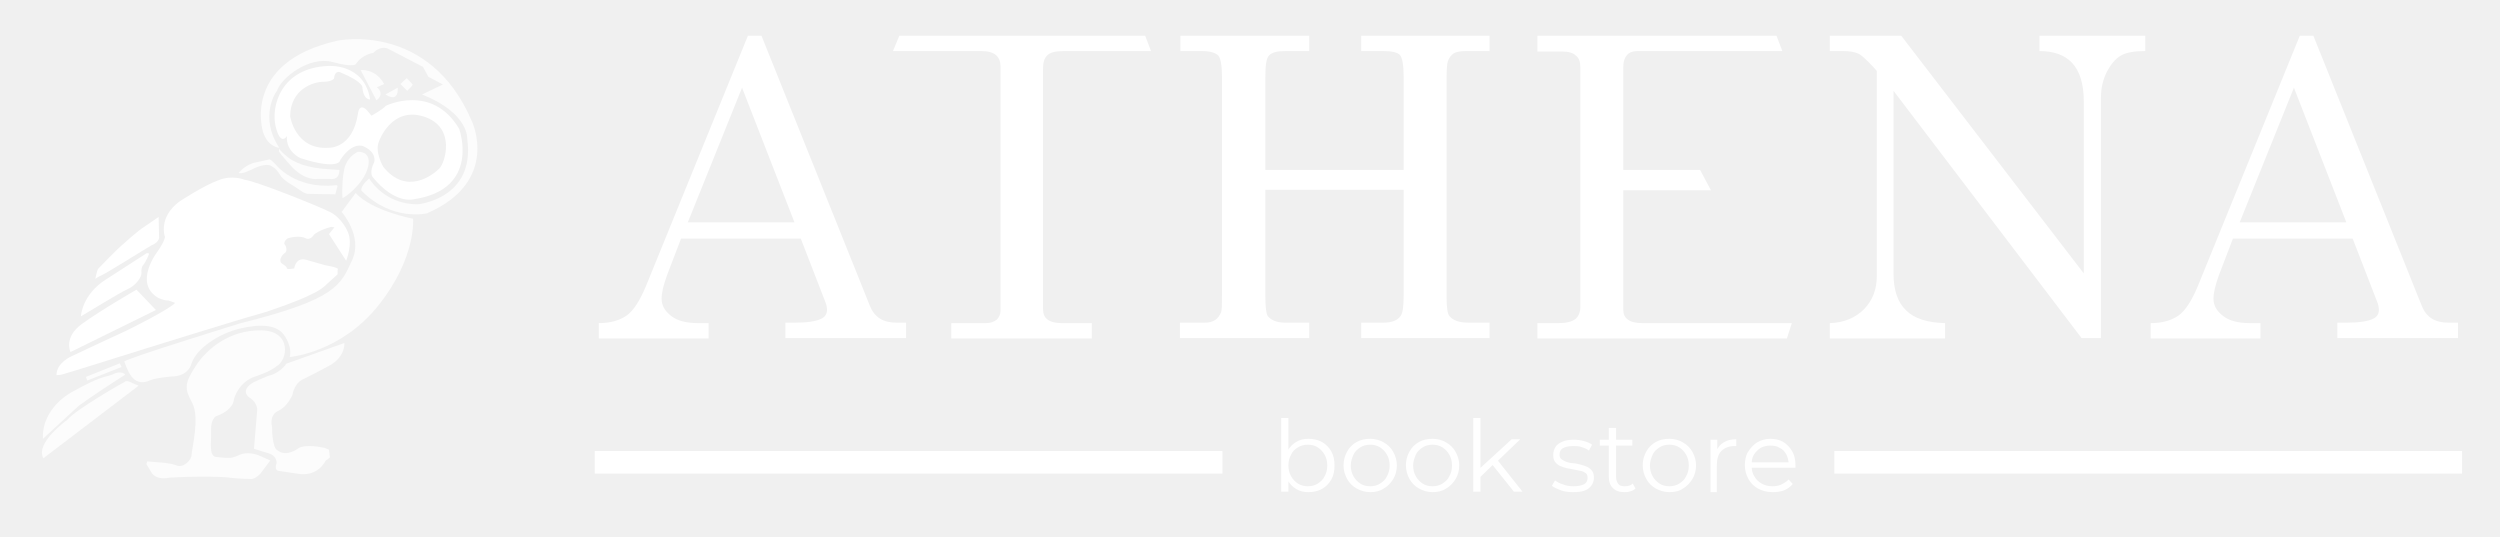
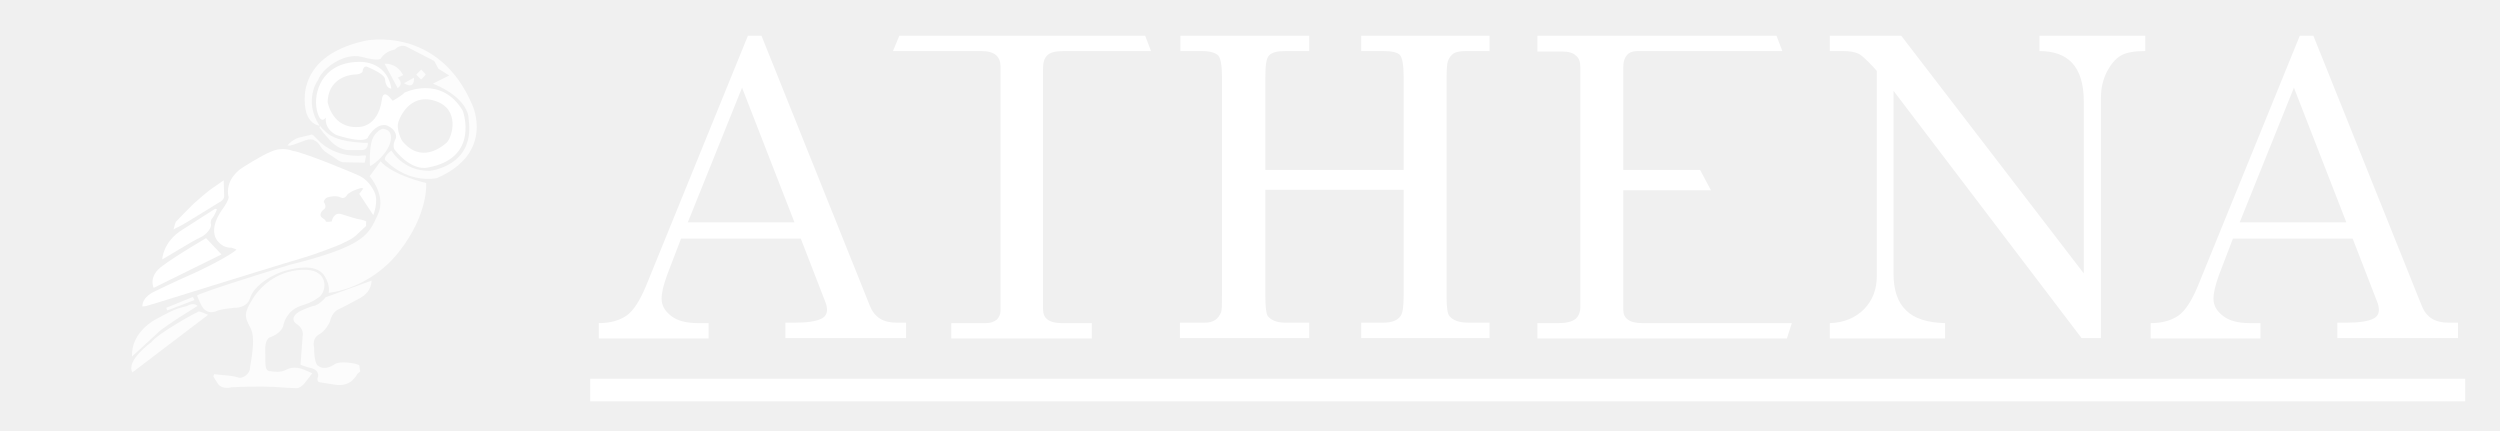
- <svg xmlns="http://www.w3.org/2000/svg" version="1.1" id="Capa_1" x="0px" y="0px" viewBox="0 0 553.2 118.8" style="enable-background:new 0 0 553.2 118.8;" xml:space="preserve">
+ <svg xmlns="http://www.w3.org/2000/svg" version="1.1" id="Capa_1" x="0px" y="0px" viewBox="0 0 553.2 95.2" style="enable-background:new 0 0 553.2 95.2;" xml:space="preserve">
  <style type="text/css">
- 	.st0{fill:#07739C;}
- 	.st1{fill:#FFFFFF;}
- 	.st2{fill:none;stroke:#FFFFFF;stroke-width:5;stroke-linecap:square;stroke-miterlimit:10;}
- 	.st3{fill:#FCFCFC;}
- 	.st4{fill:#F7F7F7;}
- 	.st5{fill:#F4B498;}
- 	.st6{fill:#212121;}
- 	.st7{fill:none;stroke:#212121;stroke-width:5;stroke-linecap:square;stroke-miterlimit:10;}
- 	.st8{fill:none;stroke:#000000;stroke-width:5;stroke-linecap:square;stroke-miterlimit:10;}
+ 	.st0{display:none;fill:#1D1D1B;}
+ 	.st1{fill:#07739C;}
+ 	.st2{fill:#FFFFFF;}
+ 	.st3{fill:none;stroke:#FFFFFF;stroke-width:5;stroke-linecap:square;stroke-miterlimit:10;}
+ 	.st4{fill:#FCFCFC;}
+ 	.st5{fill:#F7F7F7;}
+ 	.st6{fill:#F4B498;}
+ 	.st7{fill:#212121;}
+ 	.st8{fill:none;stroke:#212121;stroke-width:5;stroke-linecap:square;stroke-miterlimit:10;}
+ 	.st9{fill:none;stroke:#000000;stroke-width:5;stroke-linecap:square;stroke-miterlimit:10;}
</style>
+   <rect x="-0.8" y="0" class="st0" width="554" height="95.2" />
+   <g>
+     <path class="st2" d="M165.5,7.9h3l24,59.8c1,2.5,2.9,3.7,5.9,3.7h2.1v3.4h-26.7v-3.4h2.1c2.8,0,4.7-0.3,5.9-0.9   c0.8-0.4,1.2-1.1,1.2-1.9c0-0.5-0.1-1.1-0.3-1.6l-5.5-14.2h-26.5l-3.1,8.1c-0.8,2.2-1.2,3.9-1.2,5.2c0,1.5,0.7,2.7,2.1,3.8   c1.4,1.1,3.4,1.6,6,1.6h2.3v3.4h-24.3v-3.4c2.6,0,4.6-0.6,6.2-1.7c1.5-1.1,2.9-3.3,4.2-6.4L165.5,7.9z M164.2,19.4l-12,29.8h23.6   L164.2,19.4z" />
+     <path class="st2" d="M199,7.9h54.4l1.3,3.4c0,0-10.6,0-19.3,0c-1.8,0-3,0.3-3.6,0.9c-0.7,0.6-1,1.6-1,3v53.1c0,1.1,0.3,1.9,1,2.4   c0.6,0.5,1.7,0.8,3.1,0.8h6.7v3.4h-31.1v-3.4h7.7c1,0,1.8-0.3,2.4-0.8c0.5-0.5,0.8-1.2,0.8-2V14.8c0-1.1-0.3-2-1-2.6   c-0.7-0.6-1.8-0.9-3.3-0.9c-4.4,0-19.5,0-19.5,0L199,7.9z" />
+     <path class="st2" d="M261.1,7.9h28.6v3.4h-5.3c-1.8,0-3,0.3-3.6,1c-0.6,0.6-0.8,2.2-0.8,4.7v20.6h30.6V17c0-2.6-0.3-4.2-0.8-4.8   c-0.5-0.6-1.8-0.9-3.7-0.9h-4.9V7.9h28.4v3.4h-5.2c-1.3,0-2.2,0.2-2.7,0.5c-0.5,0.3-1,0.9-1.3,1.7c-0.2,0.5-0.3,1.9-0.3,4v48.2   c0,2.3,0.2,3.7,0.6,4.2c0.8,1,2.2,1.5,4.3,1.5h4.6v3.4h-28.4v-3.4h4.9c1.9,0,3.2-0.5,3.9-1.6c0.4-0.6,0.6-2.1,0.6-4.5V42H280v23.6   c0,2.4,0.2,3.8,0.5,4.3c0.8,1,2.1,1.5,3.9,1.5h5.3v3.4h-28.6v-3.4h5.5c1,0,1.7-0.2,2.3-0.6c0.6-0.4,1-1,1.3-1.7   c0.2-0.5,0.2-1.8,0.2-3.8V17c0-2.5-0.3-4.1-0.8-4.7c-0.6-0.6-1.8-1-3.6-1h-4.8V7.9z" />
+     <path class="st2" d="M340.1,7.9h53l1.3,3.4c0,0-14.8,0-18.9,0h-13.1c-1.1,0-1.9,0.3-2.4,0.9c-0.5,0.6-0.8,1.4-0.8,2.6v22.8h17   l2.4,4.5l-19.4,0v26.4c0,1,0.3,1.7,1,2.2c0.6,0.5,1.7,0.8,3.2,0.8h10.4c11.2,0,22.7,0,22.7,0l-1.1,3.4h-55.2v-3.4h4.6   c1.8,0,3-0.3,3.8-0.9c0.7-0.6,1.1-1.5,1.1-2.7v-53c0-1.2-0.3-2.1-1-2.6c-0.6-0.6-1.6-0.9-3-0.9h-5.5V7.9z" />
+     <path class="st2" d="M404.7,7.9h16l40.4,52.6V22.4c0-3.8-0.9-6.7-2.6-8.5c-1.6-1.7-4-2.6-7.2-2.6V7.9h23.4v3.4   c-2.4,0-4.2,0.3-5.4,1c-1.2,0.7-2.2,1.9-3.1,3.6c-0.9,1.8-1.3,3.7-1.3,5.7v53.2h-4.3L419,20.1v40.4c0,3.7,0.9,6.4,2.8,8.2   c1.8,1.8,4.7,2.7,8.6,2.8v3.4h-25.5v-3.4c3.2-0.1,5.7-1.2,7.6-3.1c1.9-2,2.8-4.4,2.8-7.3V15.7l-0.8-0.9c-1.5-1.6-2.6-2.6-3.2-2.9   c-0.9-0.4-2-0.6-3.4-0.6h-3V7.9z" />
+     <path class="st2" d="M508.9,7.9h3l24,59.8c1,2.5,2.9,3.7,5.9,3.7h2.1v3.4h-26.7v-3.4h2.1c2.8,0,4.7-0.3,5.9-0.9   c0.8-0.4,1.2-1.1,1.2-1.9c0-0.5-0.1-1.1-0.3-1.6l-5.5-14.2h-26.5l-3.1,8.1c-0.8,2.2-1.2,3.9-1.2,5.2c0,1.5,0.7,2.7,2.1,3.8   c1.4,1.1,3.4,1.6,6,1.6h2.3v3.4h-24.3v-3.4c2.6,0,4.6-0.6,6.2-1.7c1.5-1.1,2.9-3.3,4.2-6.4L508.9,7.9z M507.6,19.4l-12,29.8h23.6   L507.6,19.4z" />
+   </g>
+   <line class="st3" x1="133.1" y1="86.3" x2="543" y2="86.3" />
  <g>
    <g>
-       <path class="st1" d="M165.5,7.9h3l24,59.8c1,2.5,2.9,3.7,5.9,3.7h2.1v3.4h-26.7v-3.4h2.1c2.8,0,4.7-0.3,5.9-0.9    c0.8-0.4,1.2-1.1,1.2-1.9c0-0.5-0.1-1.1-0.3-1.6l-5.5-14.2h-26.5l-3.1,8.1c-0.8,2.2-1.2,3.9-1.2,5.2c0,1.5,0.7,2.7,2.1,3.8    c1.4,1.1,3.4,1.6,6,1.6h2.3v3.4h-24.3v-3.4c2.6,0,4.6-0.6,6.2-1.7c1.5-1.1,2.9-3.3,4.2-6.4L165.5,7.9z M164.2,19.4l-12,29.8h23.6    L164.2,19.4z" />
-       <path class="st1" d="M199,7.9h54.4l1.3,3.4c0,0-10.6,0-19.3,0c-1.8,0-3,0.3-3.6,0.9c-0.7,0.6-1,1.6-1,3v53.1c0,1.1,0.3,1.9,1,2.4    c0.6,0.5,1.7,0.8,3.1,0.8h6.7v3.4h-31.1v-3.4h7.7c1,0,1.8-0.3,2.4-0.8c0.5-0.5,0.8-1.2,0.8-2V14.8c0-1.1-0.3-2-1-2.6    c-0.7-0.6-1.8-0.9-3.3-0.9c-4.4,0-19.5,0-19.5,0L199,7.9z" />
-       <path class="st1" d="M261.1,7.9h28.6v3.4h-5.3c-1.8,0-3,0.3-3.6,1c-0.6,0.6-0.8,2.2-0.8,4.7v20.6h30.6V17c0-2.6-0.3-4.2-0.8-4.8    c-0.5-0.6-1.8-0.9-3.7-0.9h-4.9V7.9h28.4v3.4h-5.2c-1.3,0-2.2,0.2-2.7,0.5c-0.5,0.3-1,0.9-1.3,1.7c-0.2,0.5-0.3,1.9-0.3,4v48.2    c0,2.3,0.2,3.7,0.6,4.2c0.8,1,2.2,1.5,4.3,1.5h4.6v3.4h-28.4v-3.4h4.9c1.9,0,3.2-0.5,3.9-1.6c0.4-0.6,0.6-2.1,0.6-4.5V42H280v23.6    c0,2.4,0.2,3.8,0.5,4.3c0.8,1,2.1,1.5,3.9,1.5h5.3v3.4h-28.6v-3.4h5.5c1,0,1.7-0.2,2.3-0.6c0.6-0.4,1-1,1.3-1.7    c0.2-0.5,0.2-1.8,0.2-3.8V17c0-2.5-0.3-4.1-0.8-4.7c-0.6-0.6-1.8-1-3.6-1h-4.8V7.9z" />
-       <path class="st1" d="M340.1,7.9h53l1.3,3.4c0,0-14.8,0-18.9,0h-13.1c-1.1,0-1.9,0.3-2.4,0.9c-0.5,0.6-0.8,1.4-0.8,2.6v22.8h17    l2.4,4.5l-19.4,0v26.4c0,1,0.3,1.7,1,2.2c0.6,0.5,1.7,0.8,3.2,0.8h10.4c11.2,0,22.7,0,22.7,0l-1.1,3.4h-55.2v-3.4h4.6    c1.8,0,3-0.3,3.8-0.9c0.7-0.6,1.1-1.5,1.1-2.7v-53c0-1.2-0.3-2.1-1-2.6c-0.6-0.6-1.6-0.9-3-0.9h-5.5V7.9z" />
-       <path class="st1" d="M404.7,7.9h16l40.4,52.6V22.4c0-3.8-0.9-6.7-2.6-8.5c-1.6-1.7-4-2.6-7.2-2.6V7.9h23.4v3.4    c-2.4,0-4.2,0.3-5.4,1c-1.2,0.7-2.2,1.9-3.1,3.6c-0.9,1.8-1.3,3.7-1.3,5.7v53.2h-4.3L419,20.1v40.4c0,3.7,0.9,6.4,2.8,8.2    c1.8,1.8,4.7,2.7,8.6,2.8v3.4h-25.5v-3.4c3.2-0.1,5.7-1.2,7.6-3.1c1.9-2,2.8-4.4,2.8-7.3V15.7l-0.8-0.9c-1.5-1.6-2.6-2.6-3.2-2.9    c-0.9-0.4-2-0.6-3.4-0.6h-3V7.9z" />
-       <path class="st1" d="M508.9,7.9h3l24,59.8c1,2.5,2.9,3.7,5.9,3.7h2.1v3.4h-26.7v-3.4h2.1c2.8,0,4.7-0.3,5.9-0.9    c0.8-0.4,1.2-1.1,1.2-1.9c0-0.5-0.1-1.1-0.3-1.6l-5.5-14.2h-26.5l-3.1,8.1c-0.8,2.2-1.2,3.9-1.2,5.2c0,1.5,0.7,2.7,2.1,3.8    c1.4,1.1,3.4,1.6,6,1.6h2.3v3.4h-24.3v-3.4c2.6,0,4.6-0.6,6.2-1.7c1.5-1.1,2.9-3.3,4.2-6.4L508.9,7.9z M507.6,19.4l-12,29.8h23.6    L507.6,19.4z" />
+       <path class="st2" d="M38.9,49.1c0,0,3.7-3.9,4.5-4.5c0,0,2.4-2.2,3.8-3.1l2.3-1.6l0.1,3.4c0,0,0.2,0.9-1.3,1.6    c-1.5,0.9-7.7,4.8-8.6,5.2c-0.9,0.4-1.3,0.7-1.3,0.7S38.7,49.5,38.9,49.1z" />
+       <path class="st2" d="M35.9,57.4c0,0,0.1-3.9,4.5-6.6l7.2-4.6l0.4,0.1c0,0-0.4,1.3-1.2,2.2c0,0-0.3,0.6-0.1,1.2    c0.1,0.7-0.9,2.2-2.5,2.9C42.6,53.3,36.2,57.3,35.9,57.4z" />
+       <path class="st2" d="M45.6,52.7l3.4,3.6l-15,7.4c0,0-1.3-2.6,2-4.9C39.2,56.4,45.6,52.7,45.6,52.7z" />
+       <path class="st2" d="M34.2,64.5c0,0-2.7,1.1-2.7,3.3c0,0,0.6,0,0.9-0.1c0.2,0,14.9-4.6,14.9-4.6s16.8-5.2,19.6-6s8-2.8,8.6-3.1    c0.6-0.4,2.4-0.9,3.8-2.4L81,50v-0.8c0,0,0.7-0.3-2.1-0.8c0,0-1.5-0.4-3.3-1S73.4,49,73.4,49s-1.2,0.2-1.3,0    c-0.1-0.2,0-0.3-0.8-0.8c-0.8-0.5-0.2-1.5,0.4-1.9s0.2-1.3,0-1.5s0.2-0.9,0.7-1.1c0.5-0.2,2.1-0.5,3,0s1.5-0.7,1.5-0.7    s0.8-0.8,3-1.4l0.5,0.1l-0.9,1.2l3.1,4.7c0,0,1.2-2.9,0.3-5c0,0-1-2.5-3.2-3.6c-2.2-1.1-13.2-5.5-14.9-5.6c0,0-2.2-1-4.7,0.1    c-2.5,1-6.6,3.7-6.6,3.7s-2.6,1.6-3,4.4c0,0-0.2,1.1,0.1,2c0,0,0.1,0.6-1.3,2.6c0,0-4.4,5.5,0.1,8.2c0,0,0.9,0.5,1.8,0.4    c0,0,0.9,0.3,1.1,0.4c0.2,0-1.5,1.5-8.6,4.9C41.2,61.2,38.1,62.6,34.2,64.5z" />
+       <path class="st4" d="M63.6,32.2c0,0,1.2-1.6,3.2-1.9l2.1-0.5c0,0,0.1-0.3,1.3,1c0,0,3.4,4.3,10.4,3.6c0,0,0.1-0.1,0.4,0.1L80.7,36    l-4.7-0.1c0,0-0.5,0.1-1.7-0.8c-1.2-0.9-2.6-1.4-3.3-2.6c-0.7-1.2-1.4-1.4-1.4-1.4s-0.6-0.7-2.7,0.2    C64.7,32.1,64.4,32.3,63.6,32.2z" />
+       <polygon class="st4" points="36.8,68.1 37,68.7 43,66.4 42.7,65.7   " />
+       <path class="st4" d="M34.4,70.7c0,0-5.4,2.7-5.2,8.2l6.2-5.7c0,0,2.1-1.7,8.3-5.5c0,0-0.7-0.9-2.3,0    C39.9,68.2,39.6,67.8,34.4,70.7z" />
+       <path class="st4" d="M33.5,75.7c0,0-5.7,4.1-4.2,6.7l16.7-12.7c0,0,0.2,0-0.6-0.3c0,0-0.9-0.4-1-0.4c0,0-0.6-0.2-0.7,0.1    C43.5,69,34.8,73.9,33.5,75.7z" />
+       <path class="st4" d="M84.2,35.7l-2.4,3.3c0,0,3.8,4.3,1.8,8.5c-2,4.3-2.6,6.9-19.5,11.1c0,0-20.1,6.2-20.5,6.8    c0,0,0.7,1.8,1.1,2.4c0,0,1,2,3.3,1c0,0,0.7-0.4,3.9-0.7c0,0,2.8,0.2,3.5-2.3c0.8-2.5,4.7-5.2,8.5-6.1c3.7-0.9,6.7-0.7,8,1.5    s0.8,3.6,0.8,3.6s9-0.7,15.6-9.1s6-15.2,6-15.2S87.1,38.9,84.2,35.7z" />
+       <path class="st4" d="M59.5,82.1c0,0,1.7,0.3,2.7,0.1c0,0,0.6-0.1,1.4-0.5c0,0,1.5-0.9,3.9,0.2l1.6,0.7l-1.7,2.2c0,0-0.8,1-1.7,1.1    c0,0-2.9-0.1-3.8-0.2c-0.9-0.1-5-0.3-10.7,0c0,0-2,0.6-3-0.8l-1-1.6l0.2-0.5l1.9,0.2c0,0,2.1,0.1,3.3,0.5c1.2,0.5,2.7-1,2.7-1.9    s1.5-6.6,0.1-9.1s-1.4-3.3,0.6-6.5c2-3.2,6.1-6.4,11.6-6.3s4.7,5.4,2.6,6.3c0,0-0.8,0.8-3.7,1.7c-2.9,1-3.7,3.6-3.8,4.3    c-0.1,0.6-0.8,1.9-3.1,2.7c0,0-1,0.5-0.9,2.7C58.8,79.7,58.4,81.8,59.5,82.1z" />
+       <path class="st4" d="M72,65.8l10.2-3.7c0,0,0.2,2.4-2.6,3.9c-2.8,1.5-3.7,2-4.8,2.5c0,0-1.3,0.5-1.8,2.7c0,0-0.9,2-2.4,2.8    s-1.2,2.6-1.1,2.9c0,0.3,0,3.8,1,4.1c0,0,1.3,1.2,3.7-0.5c0,0,1.1-0.7,4.5,0l0.8,0.3l0.2,1.4c0,0-0.5,0.4-0.6,0.5    c-0.1,0-1.2,3.1-5.1,2.4l-3.2-0.5c0,0-0.9,0-0.4-1.4c0,0,0.2-1.3-1.4-1.7s-2.5-0.8-2.5-0.8L67,74c0,0,0.2-1.4-1.5-2.4    c0,0-1.7-1.2,0.8-2.7c0,0,2.3-1.1,3.1-1.2S71.7,66.4,72,65.8z" />
+       <path class="st4" d="M85.1,14.1c0,0,2.6-0.3,4.1,2.5L88,17.2c0,0,1.5,1.2,0,2.3L85.1,14.1z" />
+       <path class="st4" d="M89.4,18.4l2.2-1.2C91.6,17.2,91.9,20,89.4,18.4z" />
+       <path class="st4" d="M92.1,16.5l1.1-1.1c0,0,1,1,1,1.1s-1,1.1-1,1.1L92.1,16.5z" />
+       <path class="st4" d="M84.6,28.5c0,0-1.5,0.5-2.2,2.3s-0.6,5.7-0.5,5.9c0.1,0.2,3.7-2.3,4.5-5.3C87.1,28.4,84.6,28.5,84.6,28.5z" />
+       <path class="st4" d="M78.1,31.4c0,0,2.8,0.3,3.3,0.2c0,0,0.2,1.8-1.7,1.6c0,0-1.5,0-2.2,0c0,0-2.3,0.4-4.7-2.4    c0,0-1.4-1.5-1.6-1.9c-0.2-0.3-0.5-0.6-0.5-0.6l0.1-0.5c0,0,0.3,0.5,1,1.1C72.7,29.9,74.5,31,78.1,31.4z" />
    </g>
-     <g>
-       <g>
-         <g>
-           <path class="st1" d="M283.5,108.8V92.5h1.6v8.2l-0.2,2.3l0.2,2.3v3.5H283.5z M289.5,108.9c-1,0-1.9-0.2-2.7-0.7      c-0.8-0.5-1.4-1.1-1.9-2c-0.5-0.9-0.7-1.9-0.7-3.2c0-1.3,0.2-2.3,0.7-3.2c0.5-0.9,1.1-1.5,1.9-2c0.8-0.5,1.7-0.7,2.7-0.7      c1.1,0,2.1,0.2,3,0.7c0.9,0.5,1.6,1.2,2.1,2.1c0.5,0.9,0.7,1.9,0.7,3.1c0,1.2-0.2,2.2-0.7,3.1c-0.5,0.9-1.2,1.6-2.1,2.1      C291.6,108.7,290.6,108.9,289.5,108.9z M289.4,107.6c0.8,0,1.6-0.2,2.2-0.6c0.6-0.4,1.2-0.9,1.5-1.6c0.4-0.7,0.6-1.5,0.6-2.4      c0-0.9-0.2-1.7-0.6-2.4c-0.4-0.7-0.9-1.2-1.5-1.6c-0.6-0.4-1.4-0.6-2.2-0.6s-1.6,0.2-2.2,0.6c-0.7,0.4-1.2,0.9-1.5,1.6      c-0.4,0.7-0.6,1.5-0.6,2.4c0,0.9,0.2,1.7,0.6,2.4c0.4,0.7,0.9,1.2,1.5,1.6C287.8,107.4,288.6,107.6,289.4,107.6z" />
-           <path class="st1" d="M303.2,108.9c-1.1,0-2.1-0.3-3-0.8c-0.9-0.5-1.6-1.2-2.1-2.1c-0.5-0.9-0.8-1.9-0.8-3c0-1.2,0.3-2.2,0.8-3.1      c0.5-0.9,1.2-1.6,2.1-2.1c0.9-0.5,1.9-0.7,3-0.7c1.1,0,2.2,0.3,3,0.8c0.9,0.5,1.6,1.2,2.1,2.1s0.8,1.9,0.8,3      c0,1.1-0.3,2.2-0.8,3s-1.2,1.6-2.1,2.1C305.3,108.7,304.3,108.9,303.2,108.9z M303.2,107.6c0.8,0,1.6-0.2,2.2-0.6      c0.6-0.4,1.2-0.9,1.5-1.6c0.4-0.7,0.6-1.5,0.6-2.4c0-0.9-0.2-1.7-0.6-2.4c-0.4-0.7-0.9-1.2-1.5-1.6c-0.6-0.4-1.4-0.6-2.2-0.6      c-0.8,0-1.6,0.2-2.2,0.6s-1.2,0.9-1.5,1.6s-0.6,1.5-0.6,2.4c0,0.9,0.2,1.7,0.6,2.4c0.4,0.7,0.9,1.2,1.5,1.6      S302.3,107.6,303.2,107.6z" />
-           <path class="st1" d="M317,108.9c-1.1,0-2.1-0.3-3-0.8c-0.9-0.5-1.6-1.2-2.1-2.1c-0.5-0.9-0.8-1.9-0.8-3c0-1.2,0.3-2.2,0.8-3.1      c0.5-0.9,1.2-1.6,2.1-2.1c0.9-0.5,1.9-0.7,3-0.7c1.1,0,2.2,0.3,3,0.8c0.9,0.5,1.6,1.2,2.1,2.1s0.8,1.9,0.8,3      c0,1.1-0.3,2.2-0.8,3s-1.2,1.6-2.1,2.1C319.1,108.7,318.1,108.9,317,108.9z M317,107.6c0.8,0,1.6-0.2,2.2-0.6      c0.6-0.4,1.2-0.9,1.5-1.6c0.4-0.7,0.6-1.5,0.6-2.4c0-0.9-0.2-1.7-0.6-2.4c-0.4-0.7-0.9-1.2-1.5-1.6c-0.6-0.4-1.4-0.6-2.2-0.6      c-0.8,0-1.6,0.2-2.2,0.6s-1.2,0.9-1.5,1.6s-0.6,1.5-0.6,2.4c0,0.9,0.2,1.7,0.6,2.4c0.4,0.7,0.9,1.2,1.5,1.6      S316.1,107.6,317,107.6z" />
-           <path class="st1" d="M326,108.8V92.5h1.6v16.3H326z M327.3,105.8l0-2l7.2-6.6h1.9l-5.1,4.9l-0.9,0.7L327.3,105.8z M335,108.8      l-4.8-6l1-1.2l5.7,7.2H335z" />
-           <path class="st1" d="M348.1,108.9c-1,0-1.9-0.1-2.7-0.4s-1.5-0.6-2-1l0.7-1.2c0.5,0.4,1.1,0.7,1.8,0.9c0.7,0.3,1.5,0.4,2.3,0.4      c1.1,0,1.9-0.2,2.4-0.5c0.5-0.3,0.7-0.8,0.7-1.4c0-0.4-0.1-0.8-0.4-1s-0.6-0.4-1.1-0.5c-0.4-0.1-0.9-0.2-1.5-0.3      c-0.5-0.1-1.1-0.2-1.6-0.3c-0.5-0.1-1-0.3-1.5-0.5c-0.4-0.2-0.8-0.5-1.1-0.9s-0.4-0.9-0.4-1.6c0-0.6,0.2-1.2,0.5-1.7      s0.9-0.9,1.6-1.2c0.7-0.3,1.5-0.4,2.5-0.4c0.7,0,1.5,0.1,2.2,0.3c0.7,0.2,1.4,0.5,1.8,0.8l-0.7,1.3c-0.5-0.4-1.1-0.6-1.7-0.8      c-0.6-0.2-1.2-0.2-1.8-0.2c-1,0-1.8,0.2-2.3,0.5s-0.7,0.8-0.7,1.4c0,0.4,0.1,0.8,0.4,1c0.3,0.2,0.6,0.4,1.1,0.6      c0.4,0.1,0.9,0.3,1.5,0.3s1.1,0.2,1.6,0.3c0.5,0.1,1,0.3,1.5,0.5c0.4,0.2,0.8,0.5,1.1,0.9s0.4,0.9,0.4,1.5      c0,0.7-0.2,1.3-0.6,1.8c-0.4,0.5-0.9,0.9-1.6,1.1C350,108.8,349.1,108.9,348.1,108.9z" />
-           <path class="st1" d="M354,98.6v-1.3h7.2v1.3H354z M359.4,108.9c-1.1,0-1.9-0.3-2.5-0.9c-0.6-0.6-0.9-1.4-0.9-2.5V94.7h1.6v10.8      c0,0.7,0.2,1.2,0.5,1.6c0.3,0.4,0.8,0.5,1.5,0.5c0.7,0,1.3-0.2,1.7-0.6l0.6,1.1c-0.3,0.3-0.7,0.5-1.1,0.6      C360.3,108.9,359.9,108.9,359.4,108.9z" />
-           <path class="st1" d="M369.4,108.9c-1.1,0-2.1-0.3-3-0.8c-0.9-0.5-1.6-1.2-2.1-2.1c-0.5-0.9-0.8-1.9-0.8-3c0-1.2,0.3-2.2,0.8-3.1      c0.5-0.9,1.2-1.6,2.1-2.1c0.9-0.5,1.9-0.7,3-0.7c1.1,0,2.2,0.3,3,0.8c0.9,0.5,1.6,1.2,2.1,2.1s0.8,1.9,0.8,3      c0,1.1-0.3,2.2-0.8,3s-1.2,1.6-2.1,2.1C371.6,108.7,370.5,108.9,369.4,108.9z M369.4,107.6c0.8,0,1.6-0.2,2.2-0.6      c0.6-0.4,1.2-0.9,1.5-1.6c0.4-0.7,0.6-1.5,0.6-2.4c0-0.9-0.2-1.7-0.6-2.4c-0.4-0.7-0.9-1.2-1.5-1.6c-0.6-0.4-1.4-0.6-2.2-0.6      c-0.8,0-1.6,0.2-2.2,0.6s-1.2,0.9-1.5,1.6s-0.6,1.5-0.6,2.4c0,0.9,0.2,1.7,0.6,2.4c0.4,0.7,0.9,1.2,1.5,1.6      S368.6,107.6,369.4,107.6z" />
-           <path class="st1" d="M378.5,108.8V97.3h1.5v3.1l-0.2-0.5c0.3-0.9,0.9-1.6,1.6-2c0.8-0.5,1.7-0.7,2.8-0.7v1.5c-0.1,0-0.1,0-0.2,0      c-0.1,0-0.1,0-0.2,0c-1.2,0-2.2,0.4-2.9,1.1c-0.7,0.7-1,1.8-1,3.2v5.9H378.5z" />
-           <path class="st1" d="M392.2,108.9c-1.2,0-2.3-0.3-3.2-0.8c-0.9-0.5-1.6-1.2-2.1-2.1c-0.5-0.9-0.8-1.9-0.8-3s0.2-2.2,0.7-3      s1.2-1.6,2-2.1c0.9-0.5,1.8-0.8,2.9-0.8c1.1,0,2.1,0.2,2.9,0.7c0.8,0.5,1.5,1.2,2,2.1c0.5,0.9,0.7,1.9,0.7,3.1      c0,0.1,0,0.2,0,0.2c0,0.1,0,0.2,0,0.3h-10.1v-1.2h9.2l-0.6,0.5c0-0.8-0.2-1.6-0.5-2.2c-0.4-0.7-0.8-1.2-1.5-1.5      c-0.6-0.4-1.3-0.5-2.1-0.5c-0.8,0-1.5,0.2-2.1,0.5c-0.6,0.4-1.1,0.9-1.5,1.5c-0.4,0.7-0.5,1.4-0.5,2.3v0.2      c0,0.9,0.2,1.7,0.6,2.3c0.4,0.7,0.9,1.2,1.6,1.6s1.5,0.6,2.4,0.6c0.7,0,1.4-0.1,2-0.4s1.1-0.6,1.6-1.1l0.9,1      c-0.5,0.6-1.2,1.1-1.9,1.4C394,108.8,393.2,108.9,392.2,108.9z" />
-         </g>
-       </g>
-       <line class="st2" x1="134.1" y1="102.3" x2="268" y2="102.3" />
-       <line class="st2" x1="408.4" y1="102.3" x2="542.3" y2="102.3" />
-     </g>
-     <g>
-       <g>
-         <path class="st1" d="M21.7,59.5c0,0,4.7-4.9,5.7-5.6c0,0,3-2.8,4.8-3.9l2.9-2l0.1,4.3c0,0,0.3,1.2-1.7,2c-1.9,1.1-9.7,6-10.8,6.5     c-1.1,0.5-1.6,0.9-1.6,0.9S21.4,60,21.7,59.5z" />
-         <path class="st1" d="M17.9,70c0,0,0.2-4.8,5.6-8.2l9-5.8l0.5,0.1c0,0-0.5,1.6-1.5,2.8c0,0-0.3,0.7-0.2,1.5     c0.1,0.8-1.2,2.8-3.1,3.6C26.4,64.8,18.3,69.8,17.9,70z" />
-         <path class="st1" d="M30.2,64.1l4.3,4.5l-18.9,9.3c0,0-1.6-3.2,2.5-6.2S30.2,64.1,30.2,64.1z" />
-         <path class="st1" d="M15.9,78.8c0,0-3.4,1.4-3.4,4.2c0,0,0.8,0,1.1-0.1c0.3,0,18.7-5.8,18.7-5.8s21.2-6.6,24.6-7.5     c3.4-0.9,10.1-3.5,10.8-3.9c0.7-0.4,3.1-1.2,4.8-3l2.2-2v-1c0,0,0.9-0.4-2.7-1c0,0-1.8-0.5-4.2-1.2c-2.4-0.7-2.7,1.9-2.7,1.9     s-1.5,0.3-1.6,0c-0.1-0.2,0-0.4-1-1c-1-0.6-0.2-1.9,0.5-2.4c0.7-0.4,0.3-1.6,0-1.9s0.2-1.2,0.8-1.4c0.6-0.2,2.6-0.6,3.8,0     c1.1,0.6,1.9-0.8,1.9-0.8s1.1-1,3.8-1.7l0.7,0.1l-1.2,1.5l3.8,5.9c0,0,1.5-3.7,0.4-6.3c0,0-1.2-3.1-4-4.5     c-2.8-1.4-16.6-6.9-18.8-7.1c0,0-2.8-1.2-5.9,0.1C45.2,41,40,44.4,40,44.4s-3.3,2-3.7,5.5c0,0-0.2,1.4,0.2,2.5     c0,0,0.1,0.7-1.6,3.2c0,0-5.5,7,0.1,10.3c0,0,1.1,0.6,2.3,0.6c0,0,1.1,0.4,1.4,0.5c0.2,0.1-1.9,1.8-10.8,6.2     C24.6,74.7,20.8,76.5,15.9,78.8z" />
-         <path class="st3" d="M52.8,38.3c0,0,1.5-2,4-2.4l2.7-0.6c0,0,0.1-0.4,1.6,1.2c0,0,4.2,5.4,13.1,4.5c0,0,0.2-0.1,0.5,0.1L74.2,43     l-6-0.1c0,0-0.6,0.1-2.1-1s-3.3-1.8-4.2-3.3s-1.8-1.8-1.8-1.8s-0.7-0.8-3.3,0.2C54.2,38.2,53.8,38.4,52.8,38.3z" />
-         <polygon class="st3" points="19,83.4 19.3,84.2 26.9,81.2 26.5,80.4    " />
-         <path class="st3" d="M16,86.7c0,0-6.8,3.4-6.5,10.4l7.8-7.2c0,0,2.7-2.1,10.4-7c0,0-0.8-1.1-2.9,0C22.9,83.6,22.5,83.1,16,86.7z" />
-         <path class="st3" d="M14.9,92.9c0,0-7.2,5.1-5.3,8.5l21-16c0,0,0.2-0.1-0.8-0.4c0,0-1.1-0.5-1.3-0.6c0,0-0.7-0.2-0.9,0.1     C27.5,84.5,16.6,90.7,14.9,92.9z" />
-         <path class="st3" d="M78.7,42.7l-3.1,4.2c0,0,4.8,5.4,2.3,10.7c-2.5,5.4-3.3,8.6-24.6,13.9c0,0-25.3,7.8-25.8,8.5     c0,0,0.8,2.3,1.4,3c0,0,1.3,2.5,4.2,1.2c0,0,0.8-0.5,4.9-0.9c0,0,3.5,0.2,4.4-2.9c1-3.2,6-6.6,10.7-7.7s8.4-0.9,10,1.8     c1.7,2.7,1,4.5,1,4.5s11.3-0.9,19.7-11.5s7.6-19.1,7.6-19.1S82.3,46.7,78.7,42.7z" />
-         <path class="st3" d="M47.7,101.1c0,0,2.2,0.3,3.4,0.2c0,0,0.8-0.1,1.8-0.6c0,0,1.9-1.1,4.9,0.3l2,0.9l-2.1,2.8     c0,0-1.1,1.3-2.1,1.3c0,0-3.7-0.1-4.8-0.3s-6.3-0.4-13.4,0c0,0-2.5,0.7-3.8-1l-1.2-2l0.2-0.6l2.4,0.2c0,0,2.6,0.1,4.1,0.7     c1.5,0.6,3.3-1.2,3.3-2.4c0-1.2,1.9-8.3,0.1-11.5c-1.7-3.2-1.7-4.2,0.8-8.1s7.6-8,14.5-7.9c6.9,0.1,5.9,6.7,3.3,8     c0,0-1,1-4.6,2.2c-3.6,1.2-4.7,4.6-4.8,5.4c-0.1,0.8-1,2.4-3.9,3.4c0,0-1.2,0.6-1.1,3.3C46.8,98,46.2,100.7,47.7,101.1z" />
-         <path class="st3" d="M63.3,80.5l12.9-4.6c0,0,0.3,3-3.3,5c-3.6,1.9-4.7,2.5-6,3.1c0,0-1.7,0.7-2.2,3.4c0,0-1.1,2.6-3.1,3.5     s-1.5,3.2-1.4,3.6c0,0.3,0,4.8,1.3,5.2c0,0,1.6,1.6,4.7-0.6c0,0,1.4-0.9,5.6,0l1,0.4l0.2,1.7c0,0-0.6,0.6-0.8,0.6s-1.6,3.9-6.5,3     l-4-0.6c0,0-1.1,0-0.5-1.7c0,0,0.2-1.6-1.8-2.2c-2-0.6-3.2-1-3.2-1l0.7-8.4c0,0,0.3-1.7-1.8-3c0,0-2.1-1.5,1-3.3     c0,0,2.9-1.4,3.9-1.6C61.1,82.7,63,81.3,63.3,80.5z" />
-         <path class="st3" d="M79.8,15.5c0,0,3.3-0.4,5.2,3.1l-1.6,0.7c0,0,1.9,1.4-0.1,2.9L79.8,15.5z" />
-         <path class="st3" d="M85.3,20.9l2.7-1.5C88,19.4,88.4,22.9,85.3,20.9z" />
-         <path class="st3" d="M88.6,18.6l1.4-1.3c0,0,1.2,1.2,1.3,1.4c0.1,0.2-1.2,1.4-1.2,1.4L88.6,18.6z" />
-         <path class="st3" d="M79.2,33.6c0,0-1.8,0.7-2.7,2.8s-0.8,7.2-0.7,7.4c0.1,0.2,4.6-2.9,5.6-6.7S79.2,33.6,79.2,33.6z" />
-         <path class="st3" d="M71,37.3c0,0,3.5,0.3,4.1,0.3c0,0,0.2,2.3-2.1,2c0,0-1.9,0-2.8,0c0,0-2.8,0.5-5.9-3c0,0-1.7-1.9-2-2.3     c-0.3-0.4-0.6-0.8-0.6-0.8l0.1-0.6c0,0,0.3,0.6,1.3,1.4C64.3,35.4,66.5,36.8,71,37.3z" />
-       </g>
-       <path class="st3" d="M61.8,32.7c0,0-2.5-0.1-3.6-3.5c0,0-4.9-15.4,16.5-20.2c0,0,20.3-4.3,29.7,17.8c0,0,6.4,13.3-9.9,20.4    c0,0-7.7,1.9-14.5-5c0,0-0.5-0.8,1.7-2.7c0,0,3.3,5.8,10.8,5.7c0,0,12.7-1.2,10.9-14.4c0,0,0.5-5.7-10-9.9l4.6-2.2l-3.2-1.7    l-1.2-2.2l-7.5-3.9c0,0-1.6-1.1-3.5,0.8c0,0-2.4,0.3-3.8,2.4c0,0-0.2,1-5.3-0.4c-5.1-1.3-11.3,3.5-12.2,6.4    C61.2,20,57.2,25.8,61.8,32.7z" />
-       <path class="st1" d="M101.6,28.5c-6-10.1-16.2-5.1-16.2-5.1c-0.8,0.9-3.2,2.2-3.2,2.2l-1-1.2c-1.8-1.8-2,0.8-2,0.8    c-1.2,7.8-6.5,7.5-6.5,7.5c-7.4,0.5-8.5-7-8.5-7c0.1-6.1,5.3-7.6,7.3-7.6c1.9,0,2.4-0.7,2.4-0.7c0.2-2,1.4-1.4,1.4-1.4    c5.5,2.3,4.9,3.5,4.9,3.5c0.3,2.7,1.7,2.5,1.7,2.5c-1.3-8.1-9.3-7.4-9.3-7.4C62.2,15,59.9,23.5,61,28s2.5,2.1,2.5,2.1    c-0.3,3.5,3,4.9,3,4.9c8.8,2.8,8.8,0.4,8.8,0.4c2.8-4.3,5.2-3,5.2-3c3,1.4,2.3,3.5,2.3,3.5c-1.1,2.1-0.4,3.2-0.4,3.2    c5,6.2,9.1,5,9.1,5C106.5,41.9,101.6,28.5,101.6,28.5z M97.2,37.3c-1.3,1.3-7.2,6.1-12.4-0.4c0,0-2-3.4-0.9-5.7    c0,0,2.7-7.7,9.9-5.4S98.5,36.1,97.2,37.3z" />
-     </g>
+     <path class="st4" d="M70.7,27.8c0,0-2-0.1-2.9-2.8c0,0-3.9-12.3,13.1-16c0,0,16.1-3.4,23.6,14.2c0,0,5.1,10.6-7.8,16.2   c0,0-6.1,1.5-11.5-4c0,0-0.4-0.7,1.4-2.1c0,0,2.6,4.6,8.5,4.5c0,0,10.1-1,8.6-11.4c0,0,0.4-4.5-7.9-7.9l3.6-1.8L97,15.2l-0.9-1.7   l-6-3.1c0,0-1.3-0.9-2.8,0.6c0,0-1.9,0.2-3,1.9c0,0-0.2,0.8-4.2-0.3c-4.1-1.1-9,2.8-9.7,5.1C70.3,17.7,67.1,22.3,70.7,27.8z" />
+     <path class="st2" d="M102.4,24.5c-4.8-8-12.9-4-12.9-4c-0.6,0.7-2.6,1.8-2.6,1.8l-0.8-0.9c-1.5-1.5-1.6,0.7-1.6,0.7   c-0.9,6.2-5.2,6-5.2,6c-5.8,0.4-6.8-5.5-6.8-5.5c0.1-4.9,4.2-6,5.8-6.1c1.6,0,1.9-0.6,1.9-0.6c0.2-1.6,1.1-1.1,1.1-1.1   c4.3,1.8,3.9,2.8,3.9,2.8c0.2,2.1,1.4,2,1.4,2c-1.1-6.5-7.4-5.9-7.4-5.9c-8.1,0.2-9.9,7-9.1,10.6s2,1.7,2,1.7   c-0.3,2.8,2.4,3.9,2.4,3.9c7,2.2,7,0.3,7,0.3c2.2-3.4,4.2-2.4,4.2-2.4c2.4,1.1,1.9,2.8,1.9,2.8c-0.9,1.6-0.3,2.5-0.3,2.5   c3.9,4.9,7.2,4,7.2,4C106.3,35.1,102.4,24.5,102.4,24.5z M98.9,31.5c-1.1,1-5.7,4.8-9.9-0.3c0,0-1.6-2.7-0.7-4.6   c0,0,2.1-6.1,7.9-4.3C102,24.1,100,30.4,98.9,31.5z" />
  </g>
</svg>
